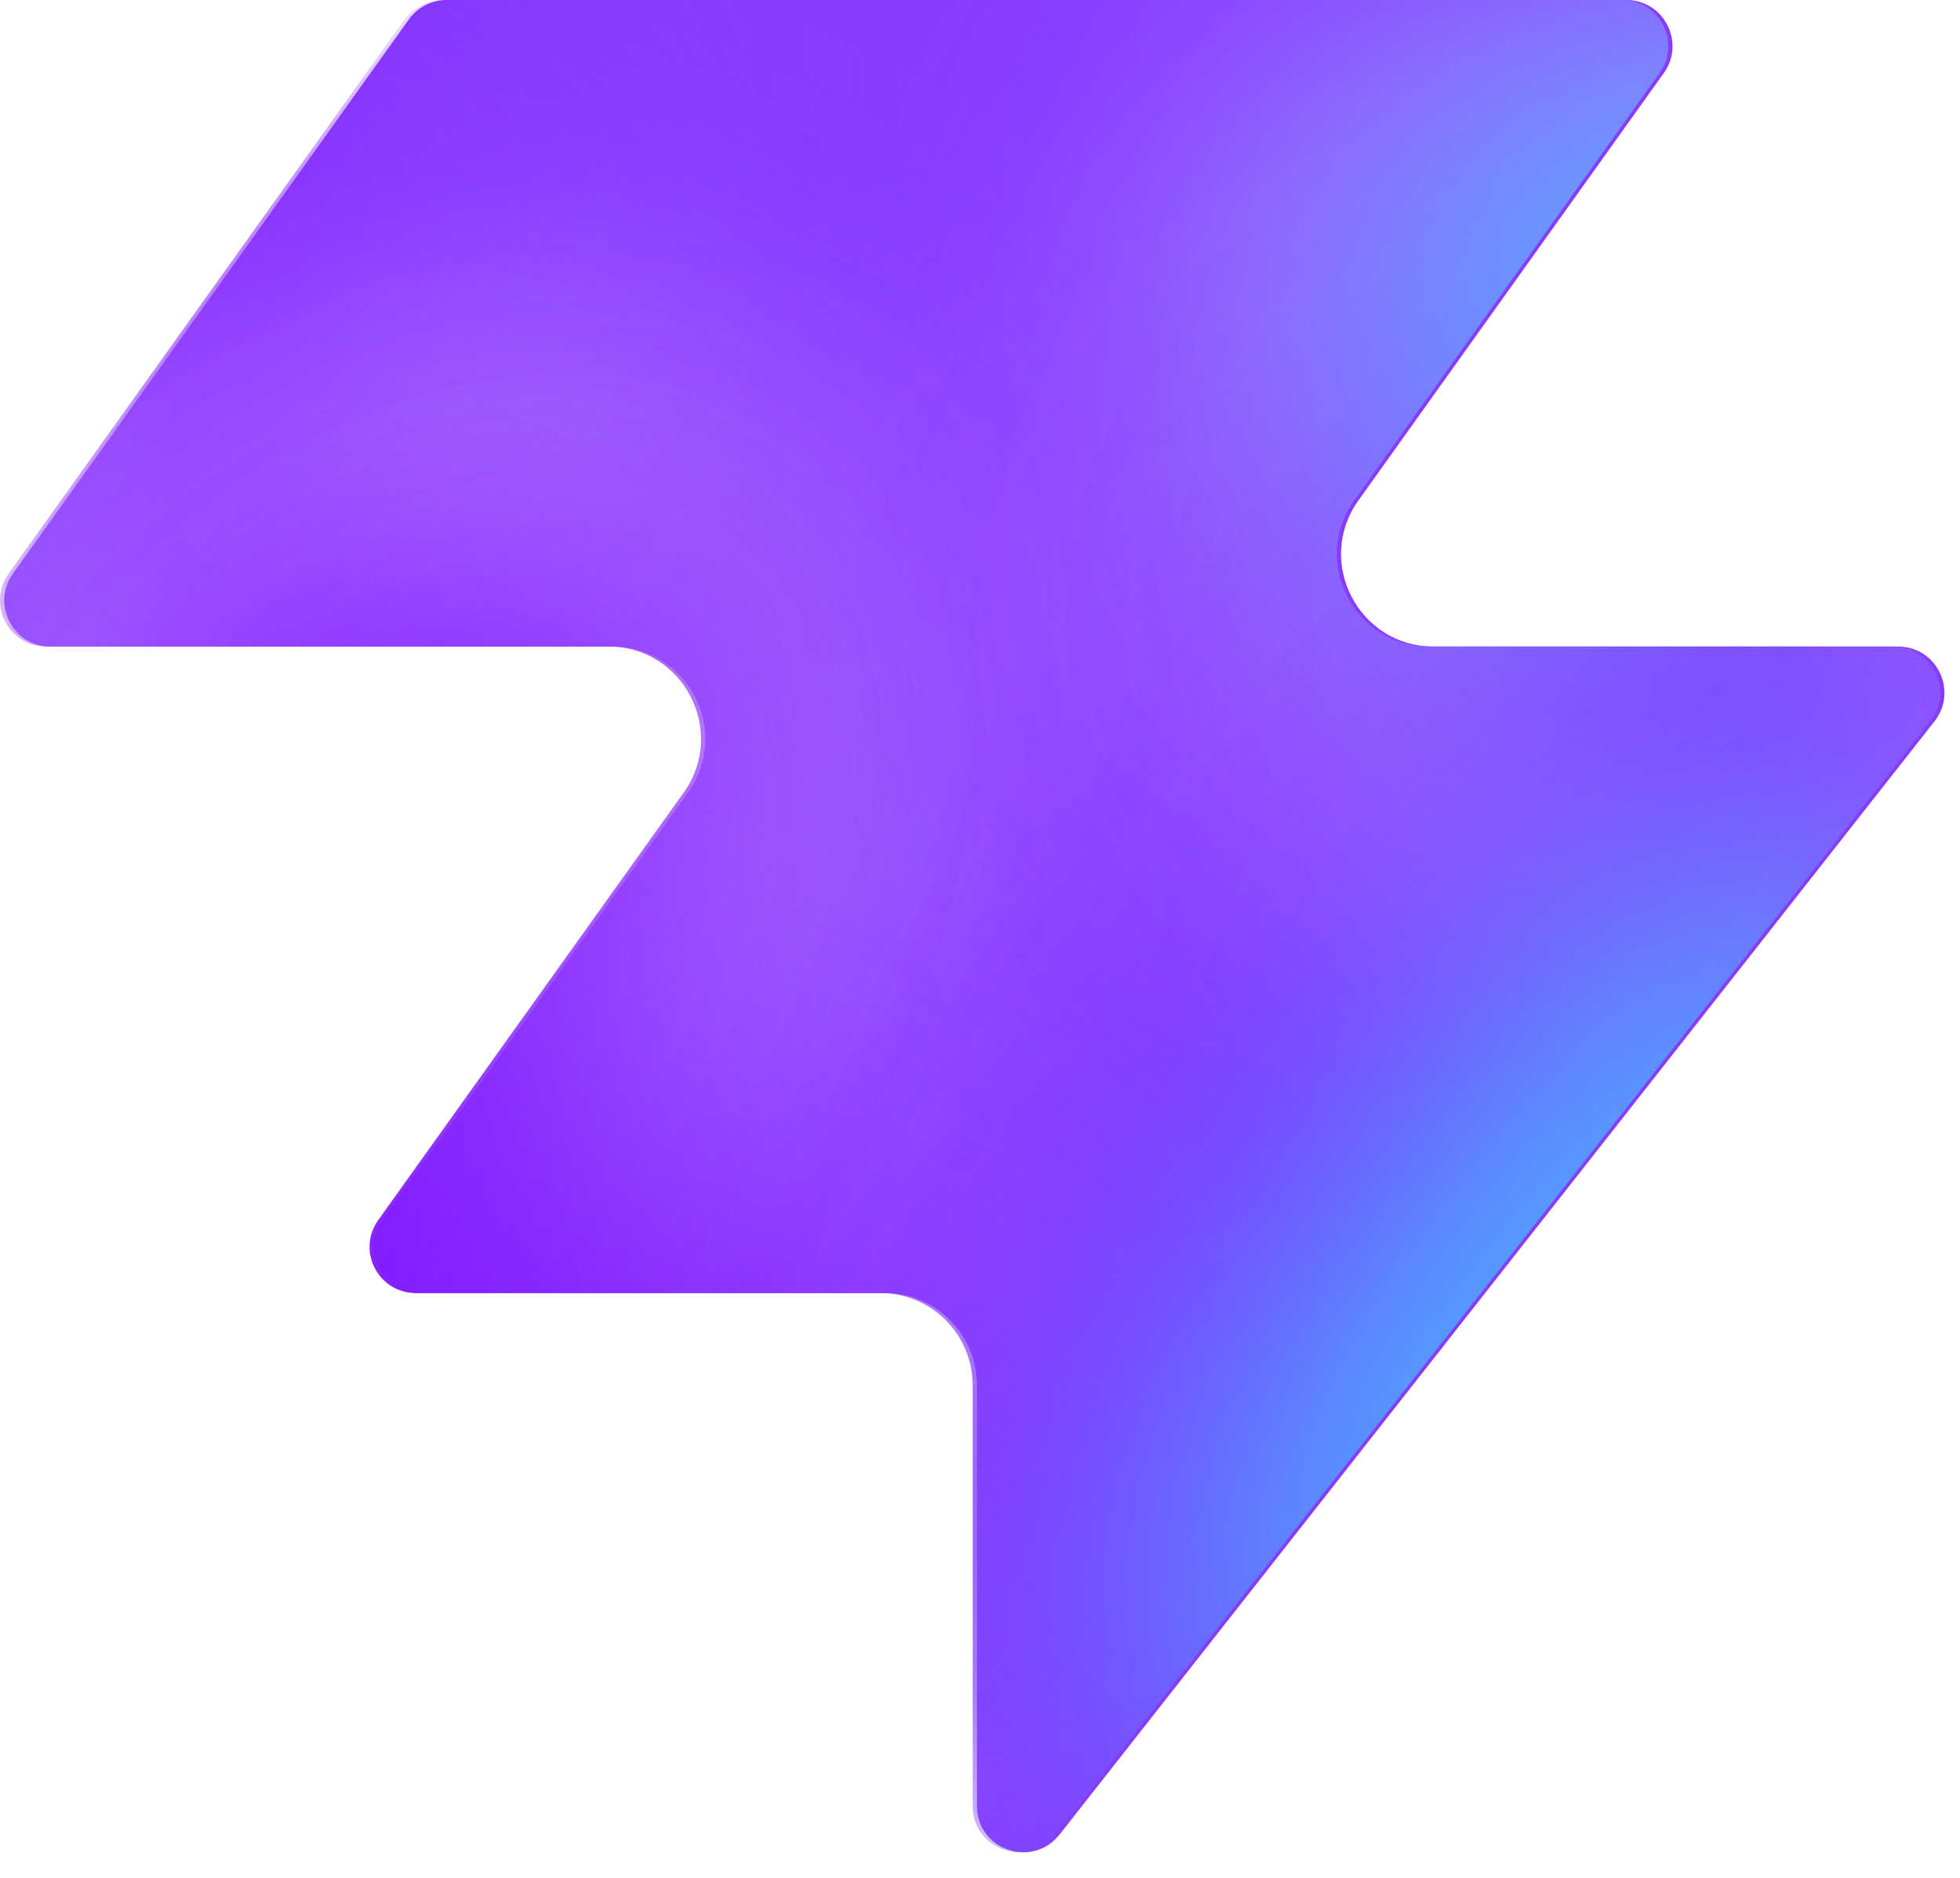
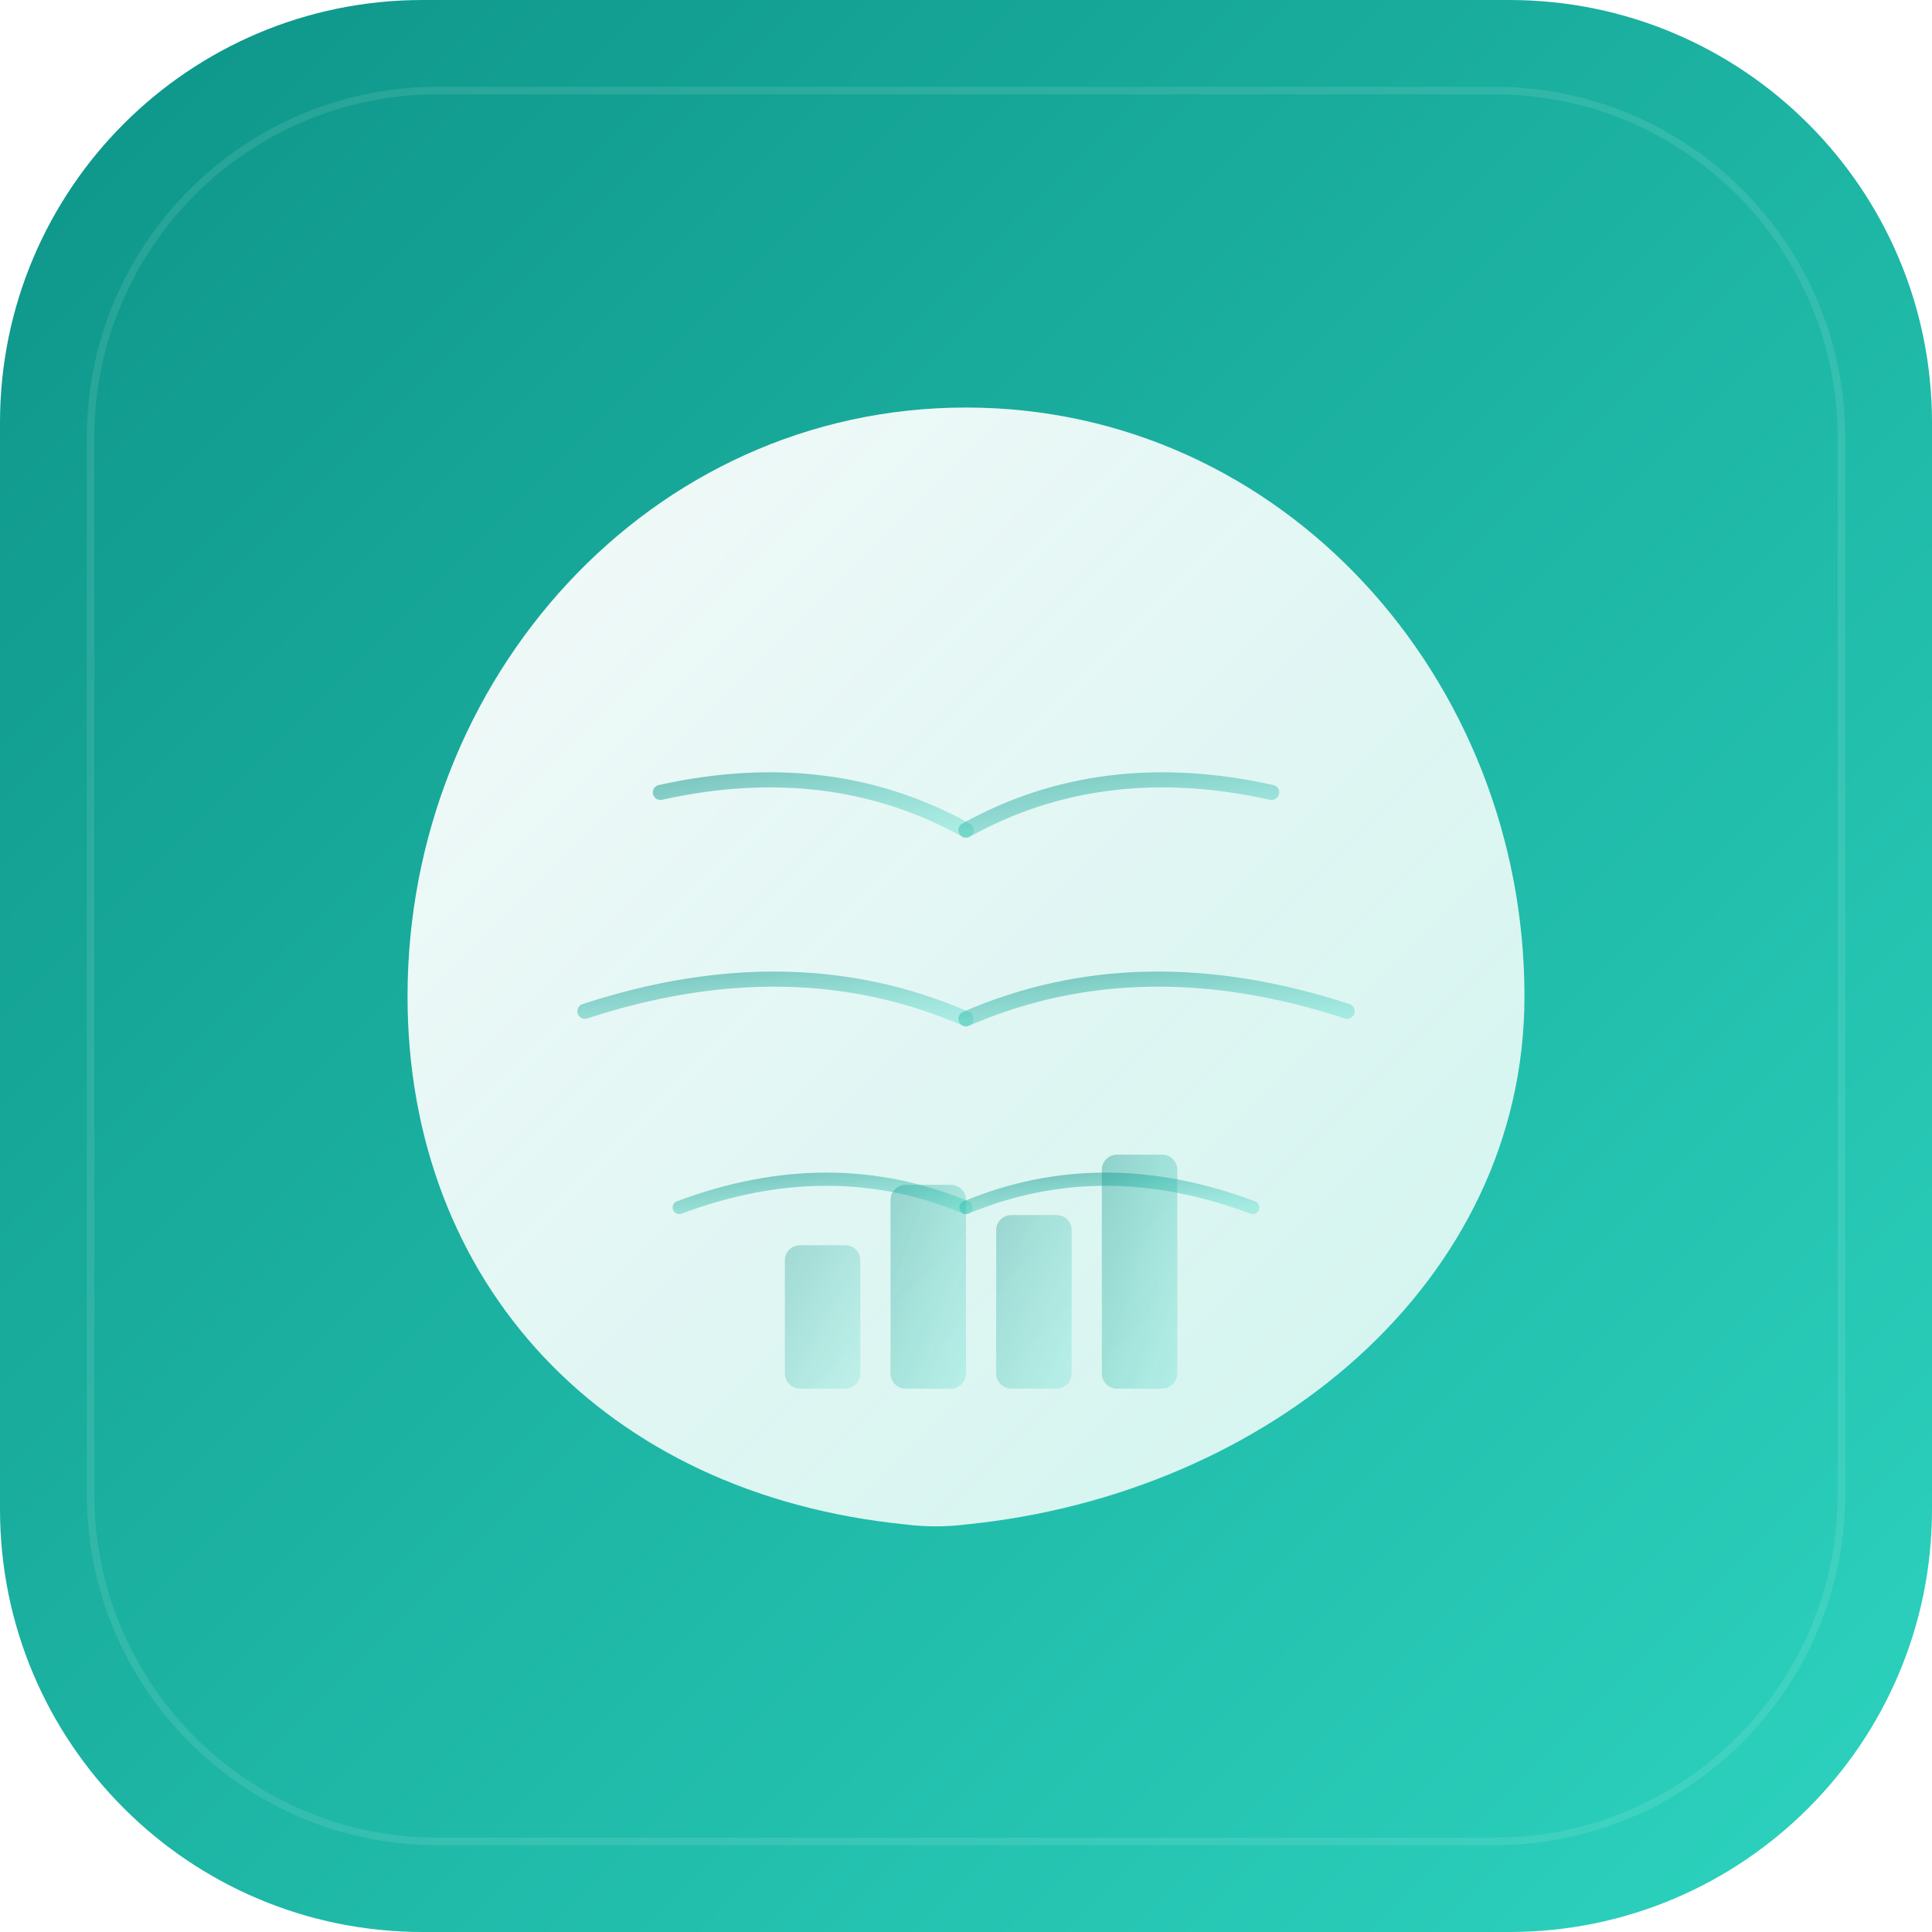
- <svg xmlns="http://www.w3.org/2000/svg" width="48" height="46" fill="none" viewBox="0 0 48 46">
-   <path fill="#863bff" d="M25.946 44.938c-.664.845-2.021.375-2.021-.698V33.937a2.26 2.26 0 0 0-2.262-2.262H10.287c-.92 0-1.456-1.04-.92-1.788l7.48-10.471c1.07-1.497 0-3.578-1.842-3.578H1.237c-.92 0-1.456-1.04-.92-1.788L10.013.474c.214-.297.556-.474.92-.474h28.894c.92 0 1.456 1.04.92 1.788l-7.48 10.471c-1.07 1.498 0 3.579 1.842 3.579h11.377c.943 0 1.473 1.088.89 1.83L25.947 44.94z" style="fill:#863bff;fill:color(display-p3 .525 .23 1);fill-opacity:1" />
-   <mask id="a" width="48" height="46" x="0" y="0" maskUnits="userSpaceOnUse" style="mask-type:alpha">
-     <path fill="#000" d="M25.842 44.938c-.664.844-2.021.375-2.021-.698V33.937a2.26 2.26 0 0 0-2.262-2.262H10.183c-.92 0-1.456-1.04-.92-1.788l7.48-10.471c1.07-1.498 0-3.579-1.842-3.579H1.133c-.92 0-1.456-1.04-.92-1.787L9.91.473c.214-.297.556-.474.92-.474h28.894c.92 0 1.456 1.04.92 1.788l-7.48 10.471c-1.07 1.498 0 3.578 1.842 3.578h11.377c.943 0 1.473 1.088.89 1.832L25.843 44.94z" style="fill:#000;fill-opacity:1" />
-   </mask>
-   <g mask="url(#a)">
-     <g filter="url(#b)">
-       <ellipse cx="5.508" cy="14.704" fill="#ede6ff" rx="5.508" ry="14.704" style="fill:#ede6ff;fill:color(display-p3 .927 .903 1);fill-opacity:1" transform="matrix(.00324 1 1 -.00324 -4.47 31.516)" />
-     </g>
-     <g filter="url(#c)">
-       <ellipse cx="10.399" cy="29.851" fill="#ede6ff" rx="10.399" ry="29.851" style="fill:#ede6ff;fill:color(display-p3 .927 .903 1);fill-opacity:1" transform="matrix(.00324 1 1 -.00324 -39.328 7.883)" />
-     </g>
-     <g filter="url(#d)">
-       <ellipse cx="5.508" cy="30.487" fill="#7e14ff" rx="5.508" ry="30.487" style="fill:#7e14ff;fill:color(display-p3 .492 .077 1);fill-opacity:1" transform="rotate(89.814 -25.913 -14.639)scale(1 -1)" />
-     </g>
-     <g filter="url(#e)">
-       <ellipse cx="5.508" cy="30.599" fill="#7e14ff" rx="5.508" ry="30.599" style="fill:#7e14ff;fill:color(display-p3 .492 .077 1);fill-opacity:1" transform="rotate(89.814 -32.644 -3.334)scale(1 -1)" />
-     </g>
-     <g filter="url(#f)">
-       <ellipse cx="5.508" cy="30.599" fill="#7e14ff" rx="5.508" ry="30.599" style="fill:#7e14ff;fill:color(display-p3 .492 .077 1);fill-opacity:1" transform="matrix(.00324 1 1 -.00324 -34.34 30.47)" />
-     </g>
-     <g filter="url(#g)">
-       <ellipse cx="14.072" cy="22.078" fill="#ede6ff" rx="14.072" ry="22.078" style="fill:#ede6ff;fill:color(display-p3 .927 .903 1);fill-opacity:1" transform="rotate(93.35 24.506 48.493)scale(-1 1)" />
-     </g>
-     <g filter="url(#h)">
-       <ellipse cx="3.47" cy="21.501" fill="#7e14ff" rx="3.47" ry="21.501" style="fill:#7e14ff;fill:color(display-p3 .492 .077 1);fill-opacity:1" transform="rotate(89.009 28.708 47.59)scale(-1 1)" />
-     </g>
-     <g filter="url(#i)">
-       <ellipse cx="3.47" cy="21.501" fill="#7e14ff" rx="3.47" ry="21.501" style="fill:#7e14ff;fill:color(display-p3 .492 .077 1);fill-opacity:1" transform="rotate(89.009 28.708 47.59)scale(-1 1)" />
-     </g>
-     <g filter="url(#j)">
-       <ellipse cx=".387" cy="8.972" fill="#7e14ff" rx="4.407" ry="29.108" style="fill:#7e14ff;fill:color(display-p3 .492 .077 1);fill-opacity:1" transform="rotate(39.51 .387 8.972)" />
-     </g>
-     <g filter="url(#k)">
-       <ellipse cx="47.523" cy="-6.092" fill="#7e14ff" rx="4.407" ry="29.108" style="fill:#7e14ff;fill:color(display-p3 .492 .077 1);fill-opacity:1" transform="rotate(37.892 47.523 -6.092)" />
-     </g>
-     <g filter="url(#l)">
-       <ellipse cx="41.412" cy="6.333" fill="#47bfff" rx="5.971" ry="9.665" style="fill:#47bfff;fill:color(display-p3 .28 .748 1);fill-opacity:1" transform="rotate(37.892 41.412 6.333)" />
-     </g>
-     <g filter="url(#m)">
-       <ellipse cx="-1.879" cy="38.332" fill="#7e14ff" rx="4.407" ry="29.108" style="fill:#7e14ff;fill:color(display-p3 .492 .077 1);fill-opacity:1" transform="rotate(37.892 -1.88 38.332)" />
-     </g>
-     <g filter="url(#n)">
-       <ellipse cx="-1.879" cy="38.332" fill="#7e14ff" rx="4.407" ry="29.108" style="fill:#7e14ff;fill:color(display-p3 .492 .077 1);fill-opacity:1" transform="rotate(37.892 -1.88 38.332)" />
-     </g>
-     <g filter="url(#o)">
-       <ellipse cx="35.651" cy="29.907" fill="#7e14ff" rx="4.407" ry="29.108" style="fill:#7e14ff;fill:color(display-p3 .492 .077 1);fill-opacity:1" transform="rotate(37.892 35.651 29.907)" />
-     </g>
-     <g filter="url(#p)">
-       <ellipse cx="38.418" cy="32.4" fill="#47bfff" rx="5.971" ry="15.297" style="fill:#47bfff;fill:color(display-p3 .28 .748 1);fill-opacity:1" transform="rotate(37.892 38.418 32.4)" />
-     </g>
-   </g>
+ <svg xmlns="http://www.w3.org/2000/svg" viewBox="0 0 512 512">
  <defs>
-     <filter id="b" width="60.045" height="41.654" x="-19.77" y="16.149" color-interpolation-filters="sRGB" filterUnits="userSpaceOnUse">
-       <feFlood flood-opacity="0" result="BackgroundImageFix" />
-       <feBlend in="SourceGraphic" in2="BackgroundImageFix" result="shape" />
-       <feGaussianBlur result="effect1_foregroundBlur_2002_17158" stdDeviation="7.659" />
-     </filter>
-     <filter id="c" width="90.34" height="51.437" x="-54.613" y="-7.533" color-interpolation-filters="sRGB" filterUnits="userSpaceOnUse">
-       <feFlood flood-opacity="0" result="BackgroundImageFix" />
-       <feBlend in="SourceGraphic" in2="BackgroundImageFix" result="shape" />
-       <feGaussianBlur result="effect1_foregroundBlur_2002_17158" stdDeviation="7.659" />
-     </filter>
-     <filter id="d" width="79.355" height="29.4" x="-49.64" y="2.03" color-interpolation-filters="sRGB" filterUnits="userSpaceOnUse">
-       <feFlood flood-opacity="0" result="BackgroundImageFix" />
-       <feBlend in="SourceGraphic" in2="BackgroundImageFix" result="shape" />
-       <feGaussianBlur result="effect1_foregroundBlur_2002_17158" stdDeviation="4.596" />
-     </filter>
-     <filter id="e" width="79.579" height="29.4" x="-45.045" y="20.029" color-interpolation-filters="sRGB" filterUnits="userSpaceOnUse">
-       <feFlood flood-opacity="0" result="BackgroundImageFix" />
-       <feBlend in="SourceGraphic" in2="BackgroundImageFix" result="shape" />
-       <feGaussianBlur result="effect1_foregroundBlur_2002_17158" stdDeviation="4.596" />
-     </filter>
-     <filter id="f" width="79.579" height="29.4" x="-43.513" y="21.178" color-interpolation-filters="sRGB" filterUnits="userSpaceOnUse">
-       <feFlood flood-opacity="0" result="BackgroundImageFix" />
-       <feBlend in="SourceGraphic" in2="BackgroundImageFix" result="shape" />
-       <feGaussianBlur result="effect1_foregroundBlur_2002_17158" stdDeviation="4.596" />
-     </filter>
-     <filter id="g" width="74.749" height="58.852" x="15.756" y="-17.901" color-interpolation-filters="sRGB" filterUnits="userSpaceOnUse">
-       <feFlood flood-opacity="0" result="BackgroundImageFix" />
-       <feBlend in="SourceGraphic" in2="BackgroundImageFix" result="shape" />
-       <feGaussianBlur result="effect1_foregroundBlur_2002_17158" stdDeviation="7.659" />
-     </filter>
-     <filter id="h" width="61.377" height="25.362" x="23.548" y="2.284" color-interpolation-filters="sRGB" filterUnits="userSpaceOnUse">
-       <feFlood flood-opacity="0" result="BackgroundImageFix" />
-       <feBlend in="SourceGraphic" in2="BackgroundImageFix" result="shape" />
-       <feGaussianBlur result="effect1_foregroundBlur_2002_17158" stdDeviation="4.596" />
-     </filter>
-     <filter id="i" width="61.377" height="25.362" x="23.548" y="2.284" color-interpolation-filters="sRGB" filterUnits="userSpaceOnUse">
-       <feFlood flood-opacity="0" result="BackgroundImageFix" />
-       <feBlend in="SourceGraphic" in2="BackgroundImageFix" result="shape" />
-       <feGaussianBlur result="effect1_foregroundBlur_2002_17158" stdDeviation="4.596" />
-     </filter>
-     <filter id="j" width="56.045" height="63.649" x="-27.636" y="-22.853" color-interpolation-filters="sRGB" filterUnits="userSpaceOnUse">
-       <feFlood flood-opacity="0" result="BackgroundImageFix" />
-       <feBlend in="SourceGraphic" in2="BackgroundImageFix" result="shape" />
-       <feGaussianBlur result="effect1_foregroundBlur_2002_17158" stdDeviation="4.596" />
-     </filter>
-     <filter id="k" width="54.814" height="64.646" x="20.116" y="-38.415" color-interpolation-filters="sRGB" filterUnits="userSpaceOnUse">
-       <feFlood flood-opacity="0" result="BackgroundImageFix" />
-       <feBlend in="SourceGraphic" in2="BackgroundImageFix" result="shape" />
-       <feGaussianBlur result="effect1_foregroundBlur_2002_17158" stdDeviation="4.596" />
-     </filter>
-     <filter id="l" width="33.541" height="35.313" x="24.641" y="-11.323" color-interpolation-filters="sRGB" filterUnits="userSpaceOnUse">
-       <feFlood flood-opacity="0" result="BackgroundImageFix" />
-       <feBlend in="SourceGraphic" in2="BackgroundImageFix" result="shape" />
-       <feGaussianBlur result="effect1_foregroundBlur_2002_17158" stdDeviation="4.596" />
-     </filter>
-     <filter id="m" width="54.814" height="64.646" x="-29.286" y="6.009" color-interpolation-filters="sRGB" filterUnits="userSpaceOnUse">
-       <feFlood flood-opacity="0" result="BackgroundImageFix" />
-       <feBlend in="SourceGraphic" in2="BackgroundImageFix" result="shape" />
-       <feGaussianBlur result="effect1_foregroundBlur_2002_17158" stdDeviation="4.596" />
-     </filter>
-     <filter id="n" width="54.814" height="64.646" x="-29.286" y="6.009" color-interpolation-filters="sRGB" filterUnits="userSpaceOnUse">
-       <feFlood flood-opacity="0" result="BackgroundImageFix" />
-       <feBlend in="SourceGraphic" in2="BackgroundImageFix" result="shape" />
-       <feGaussianBlur result="effect1_foregroundBlur_2002_17158" stdDeviation="4.596" />
-     </filter>
-     <filter id="o" width="54.814" height="64.646" x="8.244" y="-2.416" color-interpolation-filters="sRGB" filterUnits="userSpaceOnUse">
-       <feFlood flood-opacity="0" result="BackgroundImageFix" />
-       <feBlend in="SourceGraphic" in2="BackgroundImageFix" result="shape" />
-       <feGaussianBlur result="effect1_foregroundBlur_2002_17158" stdDeviation="4.596" />
-     </filter>
-     <filter id="p" width="39.409" height="43.623" x="18.713" y="10.588" color-interpolation-filters="sRGB" filterUnits="userSpaceOnUse">
-       <feFlood flood-opacity="0" result="BackgroundImageFix" />
-       <feBlend in="SourceGraphic" in2="BackgroundImageFix" result="shape" />
-       <feGaussianBlur result="effect1_foregroundBlur_2002_17158" stdDeviation="4.596" />
-     </filter>
+     <linearGradient id="bg" x1="0%" y1="0%" x2="100%" y2="100%">
+       <stop offset="0%" stop-color="#0d9488" />
+       <stop offset="100%" stop-color="#2dd4bf" />
+     </linearGradient>
+     <linearGradient id="leaf" x1="0%" y1="0%" x2="100%" y2="100%">
+       <stop offset="0%" stop-color="#ffffff" stop-opacity="0.95" />
+       <stop offset="100%" stop-color="#f0fdfa" stop-opacity="0.85" />
+     </linearGradient>
+     <linearGradient id="vein" x1="0%" y1="0%" x2="100%" y2="100%">
+       <stop offset="0%" stop-color="#0d9488" stop-opacity="0.5" />
+       <stop offset="100%" stop-color="#2dd4bf" stop-opacity="0.3" />
+     </linearGradient>
  </defs>
+   <rect width="512" height="512" rx="112" ry="112" fill="url(#bg)" />
+   <rect x="24" y="24" width="464" height="464" rx="92" ry="92" fill="none" stroke="rgba(255,255,255,0.1)" stroke-width="2" />
+   <path d="     M 256 108     C 172 108, 108 180, 108 264     C 108 340, 160 396, 240 404     Q 248 405, 256 404     C 336 396, 404 340, 404 264     C 404 180, 340 108, 256 108     Z   " fill="url(#leaf)" />
+   <path d="     M 256 148     C 256 148, 256 280, 256 380   " fill="none" stroke="url(#vein)" stroke-width="6" stroke-linecap="round" />
+   <path d="M 256 220 Q 220 200, 175 210" fill="none" stroke="url(#vein)" stroke-width="4" stroke-linecap="round" />
+   <path d="M 256 270 Q 210 250, 155 268" fill="none" stroke="url(#vein)" stroke-width="4" stroke-linecap="round" />
+   <path d="M 256 320 Q 220 305, 180 320" fill="none" stroke="url(#vein)" stroke-width="3.5" stroke-linecap="round" />
+   <path d="M 256 220 Q 292 200, 337 210" fill="none" stroke="url(#vein)" stroke-width="4" stroke-linecap="round" />
+   <path d="M 256 270 Q 302 250, 357 268" fill="none" stroke="url(#vein)" stroke-width="4" stroke-linecap="round" />
+   <path d="M 256 320 Q 292 305, 332 320" fill="none" stroke="url(#vein)" stroke-width="3.5" stroke-linecap="round" />
+   <rect x="208" y="330" width="20" height="38" rx="4" fill="url(#vein)" opacity="0.6" />
+   <rect x="236" y="314" width="20" height="54" rx="4" fill="url(#vein)" opacity="0.7" />
+   <rect x="264" y="322" width="20" height="46" rx="4" fill="url(#vein)" opacity="0.65" />
+   <rect x="292" y="306" width="20" height="62" rx="4" fill="url(#vein)" opacity="0.75" />
</svg>
